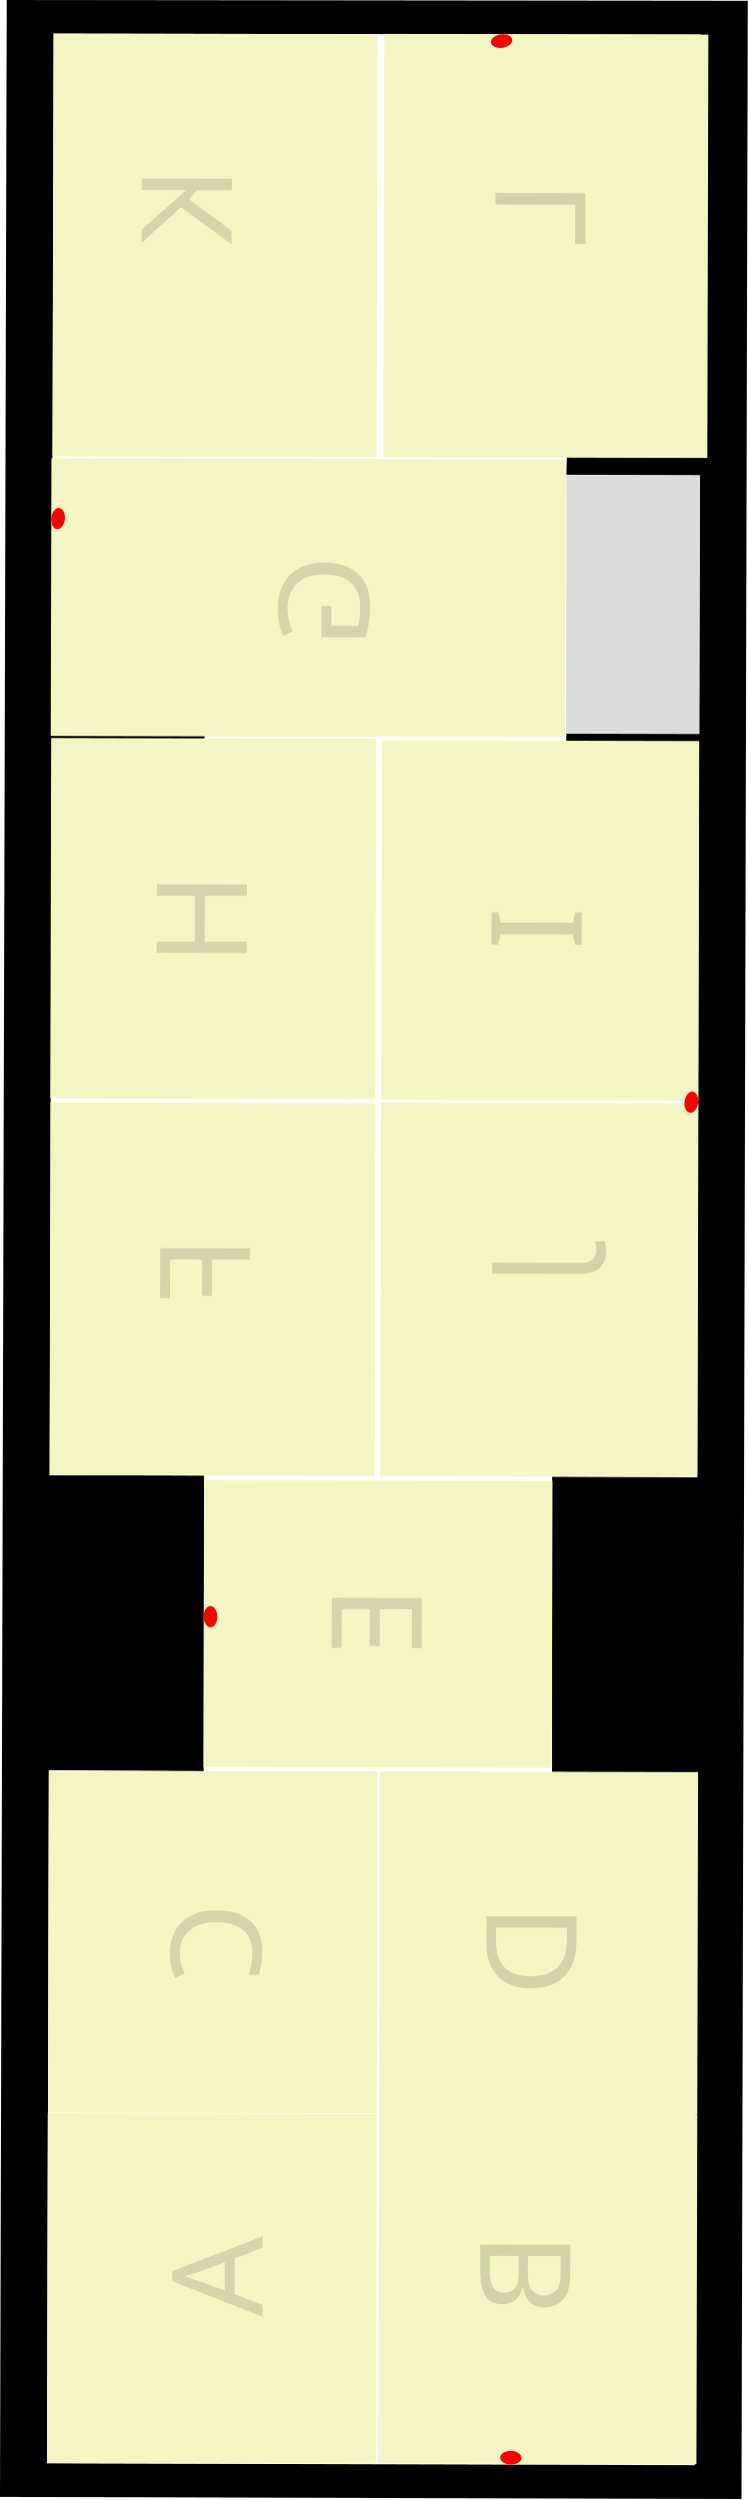
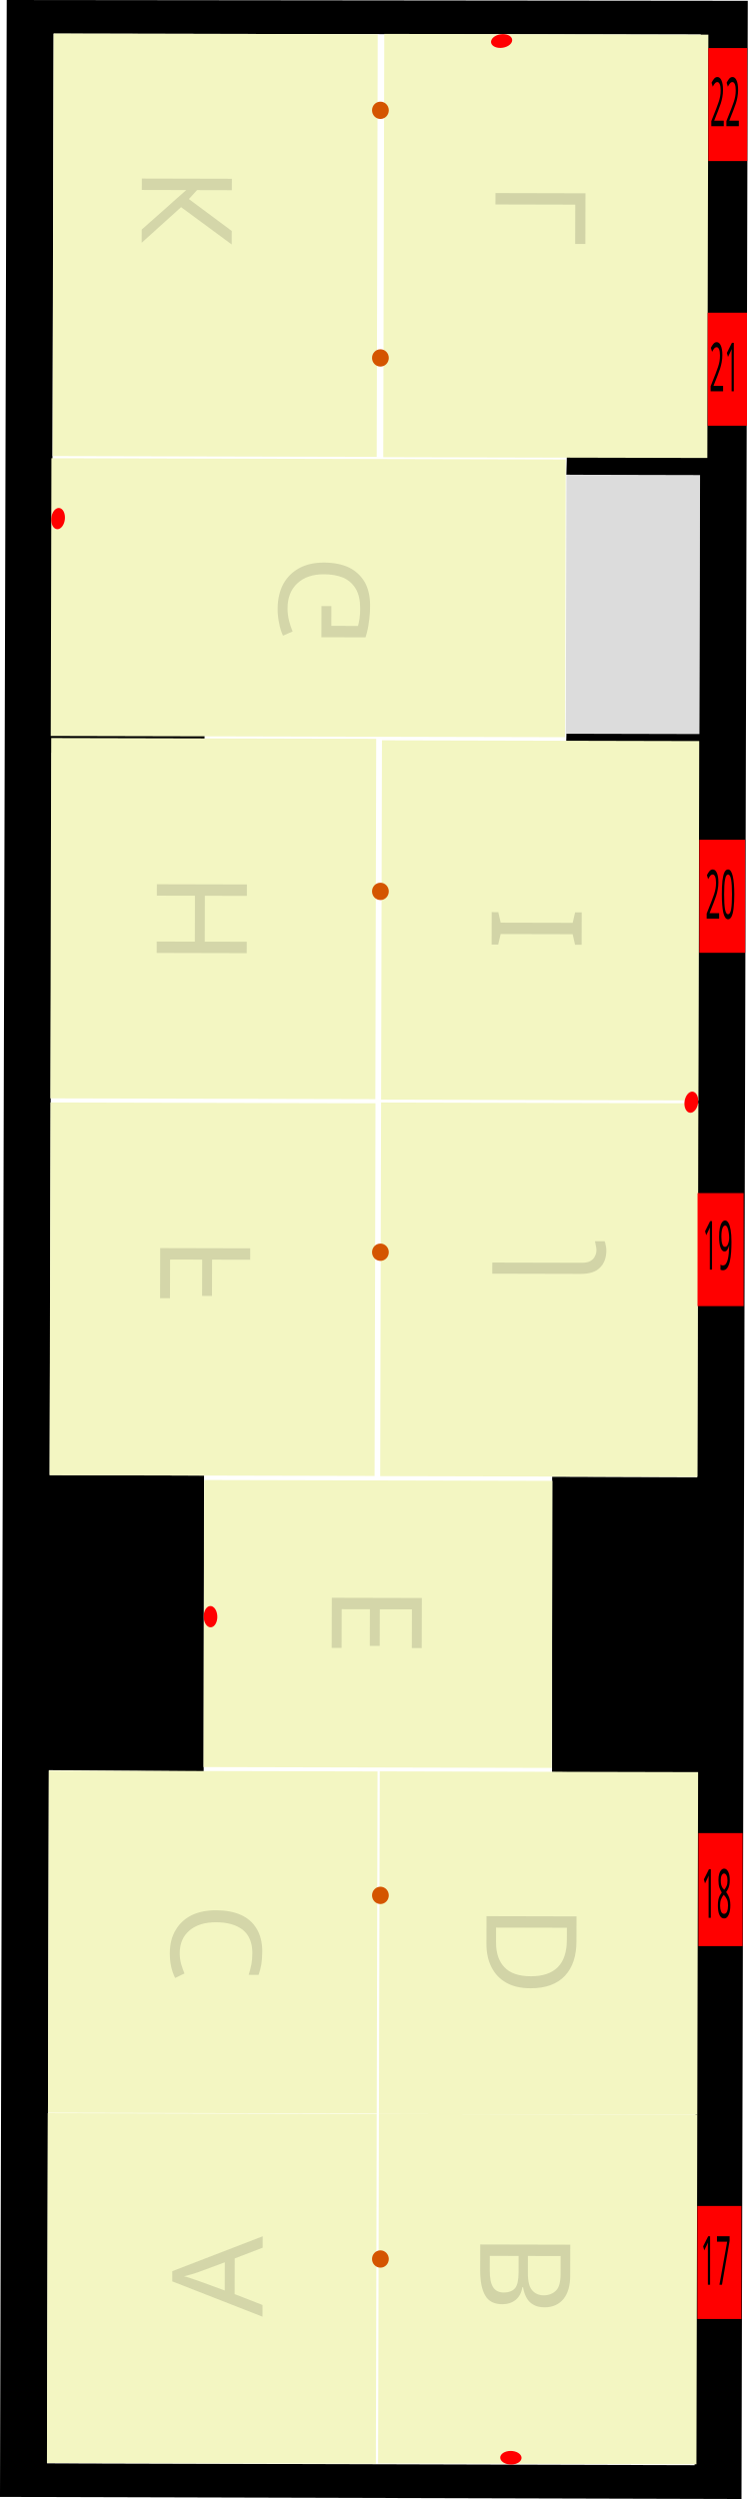
<svg xmlns="http://www.w3.org/2000/svg" xmlns:ns1="http://www.openswatchbook.org/uri/2009/osb" width="88.791mm" height="296.847mm" viewBox="0 0 88.791 296.847" version="1.1" id="svg8">
  <defs id="defs2">
    <linearGradient ns1:paint="solid" id="linearGradient6073">
      <stop id="stop6071" offset="0" style="stop-color:#000000;stop-opacity:1;" />
    </linearGradient>
  </defs>
  <g id="layer1" transform="translate(0.4660888,-0.1065783)">
    <g transform="matrix(-0.00341331,1.413954,1.413954,0.00341331,-161.7822,-0.4344198)" id="layer1-51">
      <g transform="translate(-0.4130992,12.74163)" id="layer1-1">
        <g transform="translate(0.09495064,9.743386)" id="layer1-5">
          <g id="layer1-8" transform="translate(0.3771188,92.12824)">
            <g transform="matrix(1.366411,0,0,1.903576,-69.08439,-61.16394)" id="layer1-7">
              <path id="path4496" d="m 51.627,33.188 151.447,-0.031 0.018,30.64 -151.522,0.012 z" style="fill:none;fill-opacity:1;stroke:#000000;stroke-width:2.071;stroke-linecap:butt;stroke-linejoin:miter;stroke-miterlimit:4;stroke-dasharray:none;stroke-opacity:1" />
              <path id="path4498" d="m 141.403,33.242 0.014,7.639 17.925,0.015 -0.058,-7.07 z" style="fill:#000000;fill-opacity:1;stroke:#000000;stroke-width:0.265;stroke-linecap:butt;stroke-linejoin:miter;stroke-miterlimit:4;stroke-dasharray:none;stroke-opacity:1" />
              <path id="path4498-6" d="m 141.436,56.504 0.014,7.639 17.925,0.015 -0.038,-7.628 z" style="fill:#000000;fill-opacity:1;stroke:#000000;stroke-width:0.265;stroke-linecap:butt;stroke-linejoin:miter;stroke-miterlimit:4;stroke-dasharray:none;stroke-opacity:1" />
              <path id="path4515" d="m 95.93,34.177 0.117,6.778" style="fill:none;stroke:#000000;stroke-width:1.865;stroke-linecap:butt;stroke-linejoin:miter;stroke-miterlimit:4;stroke-dasharray:none;stroke-opacity:1" />
              <path id="path4515-8" d="m 96.294,56.91 0.117,6.778" style="fill:none;stroke:#000000;stroke-width:1.865;stroke-linecap:butt;stroke-linejoin:miter;stroke-miterlimit:4;stroke-dasharray:none;stroke-opacity:1" />
              <path id="path4515-1" d="m 78.765,56.907 0.117,6.778" style="fill:none;stroke:#000000;stroke-width:1.865;stroke-linecap:butt;stroke-linejoin:miter;stroke-miterlimit:4;stroke-dasharray:none;stroke-opacity:1" />
              <rect y="56.894" x="79.698" height="5.895" width="15.924" id="rect4544" style="fill:#dcdcdc;fill-opacity:1;fill-rule:evenodd;stroke:none;stroke-width:0.033;stroke-miterlimit:4;stroke-dasharray:none;stroke-dashoffset:0;stroke-opacity:1" />
              <rect y="34.189" x="180.509" height="14.511" width="21.508" id="rect6099" style="fill:#f3f6c2;fill-opacity:1;fill-rule:evenodd;stroke:none;stroke-width:0.032;stroke-miterlimit:4;stroke-dasharray:none;stroke-dashoffset:0;stroke-opacity:1" />
              <rect y="34.197" x="159.449" height="14.503" width="21.032" id="rect6099-5" style="fill:#f3f6c2;fill-opacity:1;fill-rule:evenodd;stroke:none;stroke-width:0.032;stroke-miterlimit:4;stroke-dasharray:none;stroke-dashoffset:0;stroke-opacity:1" />
              <rect y="48.798" x="180.51" height="14.043" width="21.488" id="rect6099-2" style="fill:#f3f6c2;fill-opacity:1;fill-rule:evenodd;stroke:none;stroke-width:0.032;stroke-miterlimit:4;stroke-dasharray:none;stroke-dashoffset:0;stroke-opacity:1" />
              <rect y="48.798" x="159.444" height="14.043" width="21.067" id="rect6099-2-7" style="fill:#f3f6c2;fill-opacity:1;fill-rule:evenodd;stroke:none;stroke-width:0.032;stroke-miterlimit:4;stroke-dasharray:none;stroke-dashoffset:0;stroke-opacity:1" />
              <rect y="41.022" x="141.557" height="15.36" width="17.651" id="rect6146" style="fill:#f3f6c2;fill-opacity:1;fill-rule:evenodd;stroke:none;stroke-width:0.032;stroke-miterlimit:4;stroke-dasharray:none;stroke-dashoffset:0;stroke-opacity:1" />
              <rect y="34.2" x="118.368" height="14.338" width="22.918" id="rect6099-5-6" style="fill:#f3f6c2;fill-opacity:1;fill-rule:evenodd;stroke:none;stroke-width:0.033;stroke-miterlimit:4;stroke-dasharray:none;stroke-dashoffset:0;stroke-opacity:1" />
              <rect y="34.193" x="95.963" height="14.338" width="22.153" id="rect6099-5-6-4" style="fill:#f3f6c2;fill-opacity:1;fill-rule:evenodd;stroke:none;stroke-width:0.033;stroke-miterlimit:4;stroke-dasharray:none;stroke-dashoffset:0;stroke-opacity:1" />
              <rect y="48.785" x="118.322" height="13.996" width="22.971" id="rect6099-5-6-8" style="fill:#f3f6c2;fill-opacity:1;fill-rule:evenodd;stroke:none;stroke-width:0.033;stroke-miterlimit:4;stroke-dasharray:none;stroke-dashoffset:0;stroke-opacity:1" />
              <rect y="48.785" x="96.053" height="13.996" width="22.093" id="rect6099-5-6-8-0" style="fill:#f3f6c2;fill-opacity:1;fill-rule:evenodd;stroke:none;stroke-width:0.032;stroke-miterlimit:4;stroke-dasharray:none;stroke-dashoffset:0;stroke-opacity:1" />
              <rect y="34.226" x="52.645" height="14.297" width="25.982" id="rect6099-5-6-4-6" style="fill:#f3f6c2;fill-opacity:1;fill-rule:evenodd;stroke:none;stroke-width:0.035;stroke-miterlimit:4;stroke-dasharray:none;stroke-dashoffset:0;stroke-opacity:1" />
              <rect y="48.811" x="52.621" height="14.297" width="26.026" id="rect6099-5-6-4-6-3" style="fill:#f3f6c2;fill-opacity:1;fill-rule:evenodd;stroke:none;stroke-width:0.035;stroke-miterlimit:4;stroke-dasharray:none;stroke-dashoffset:0;stroke-opacity:1" />
              <rect y="34.173" x="78.76" height="22.688" width="17.075" id="rect6238" style="fill:#f3f6c2;fill-opacity:1;fill-rule:evenodd;stroke:none;stroke-width:0.08;stroke-miterlimit:4;stroke-dasharray:none;stroke-dashoffset:0;stroke-opacity:1" />
              <text xml:space="preserve" style="font-style:normal;font-weight:normal;font-size:6.562px;line-height:1.25;font-family:sans-serif;letter-spacing:0px;word-spacing:0px;opacity:0.137;fill:#000000;fill-opacity:1;stroke:none;stroke-width:0.164" x="159.077" y="67.575" id="text4539" transform="scale(1.180306,0.8472381)">
                <tspan id="tspan4537" x="159.077" y="67.575" style="stroke-width:0.164">B</tspan>
              </text>
              <text xml:space="preserve" style="font-style:normal;font-weight:normal;font-size:6.562px;line-height:1.25;font-family:sans-serif;letter-spacing:0px;word-spacing:0px;opacity:0.137;fill:#000000;fill-opacity:1;stroke:none;stroke-width:0.164" x="141.977" y="67.857" id="text4547" transform="scale(1.180306,0.8472381)">
                <tspan id="tspan4545" x="141.977" y="67.857" style="stroke-width:0.164">D</tspan>
              </text>
              <text xml:space="preserve" style="font-style:normal;font-weight:normal;font-size:6.562px;line-height:1.25;font-family:sans-serif;letter-spacing:0px;word-spacing:0px;opacity:0.132;fill:#000000;fill-opacity:1;stroke:none;stroke-width:0.164" x="125.41" y="59.763" id="text4551" transform="scale(1.180306,0.8472381)">
                <tspan id="tspan4549" x="125.41" y="59.763" style="stroke-width:0.164">E</tspan>
              </text>
              <text xml:space="preserve" style="font-style:normal;font-weight:normal;font-size:6.562px;line-height:1.25;font-family:sans-serif;letter-spacing:0px;word-spacing:0px;opacity:0.137;fill:#000000;fill-opacity:1;stroke:none;stroke-width:0.164" x="107.959" y="68.078" id="text4559" transform="scale(1.180306,0.8472381)">
                <tspan id="tspan4557" x="107.959" y="68.078" style="stroke-width:0.164">J</tspan>
              </text>
              <text xml:space="preserve" style="font-style:normal;font-weight:normal;font-size:6.562px;line-height:1.25;font-family:sans-serif;letter-spacing:0px;word-spacing:0px;opacity:0.137;fill:#000000;fill-opacity:1;stroke:none;stroke-width:0.164" x="90.049" y="68.002" id="text4567" transform="scale(1.180306,0.8472381)">
                <tspan id="tspan4565" x="90.049" y="68.002" style="stroke-width:0.164">I</tspan>
              </text>
              <text xml:space="preserve" style="font-style:normal;font-weight:normal;font-size:6.562px;line-height:1.25;font-family:sans-serif;letter-spacing:0px;word-spacing:0px;opacity:0.137;fill:#000000;fill-opacity:1;stroke:none;stroke-width:0.164" x="52.217" y="68.109" id="text4579" transform="scale(1.180306,0.8472381)">
                <tspan id="tspan4577" x="52.217" y="68.109" style="stroke-width:0.164">L</tspan>
              </text>
              <text xml:space="preserve" style="font-style:normal;font-weight:normal;font-size:6.562px;line-height:1.25;font-family:sans-serif;letter-spacing:0px;word-spacing:0px;opacity:0.132;fill:#000000;fill-opacity:1;stroke:none;stroke-width:0.164" x="141.939" y="51.435" id="text4543" transform="scale(1.180306,0.8472381)">
                <tspan id="tspan4541" x="141.939" y="51.435" style="stroke-width:0.164">C</tspan>
              </text>
              <text xml:space="preserve" style="font-style:normal;font-weight:normal;font-size:6.562px;line-height:1.25;font-family:sans-serif;letter-spacing:0px;word-spacing:0px;opacity:0.132;fill:#000000;fill-opacity:1;stroke:none;stroke-width:0.164" x="107.218" y="50.786" id="text4555" transform="scale(1.180306,0.8472381)">
                <tspan id="tspan4553" x="107.218" y="50.786" style="stroke-width:0.164">F</tspan>
              </text>
              <text xml:space="preserve" style="font-style:normal;font-weight:normal;font-size:6.562px;line-height:1.25;font-family:sans-serif;letter-spacing:0px;word-spacing:0px;opacity:0.132;fill:#000000;fill-opacity:1;stroke:none;stroke-width:0.164" x="88.264" y="50.565" id="text4563" transform="scale(1.180306,0.8472381)">
                <tspan id="tspan4561" x="88.264" y="50.565" style="stroke-width:0.164">H</tspan>
              </text>
              <text xml:space="preserve" style="font-style:normal;font-weight:normal;font-size:6.562px;line-height:1.25;font-family:sans-serif;letter-spacing:0px;word-spacing:0px;opacity:0.132;fill:#000000;fill-opacity:1;stroke:none;stroke-width:0.164" x="71.721" y="56.881" id="text4571" transform="scale(1.180306,0.8472381)">
                <tspan id="tspan4569" x="71.721" y="56.881" style="stroke-width:0.164">G</tspan>
              </text>
              <text xml:space="preserve" style="font-style:normal;font-weight:normal;font-size:6.562px;line-height:1.25;font-family:sans-serif;letter-spacing:0px;word-spacing:0px;opacity:0.132;fill:#000000;fill-opacity:1;stroke:none;stroke-width:0.164" x="51.508" y="49.696" id="text4575" transform="scale(1.180306,0.8472381)">
                <tspan id="tspan4573" x="51.508" y="49.696" style="stroke-width:0.164">K</tspan>
              </text>
              <text xml:space="preserve" style="font-style:normal;font-weight:normal;font-size:6.562px;line-height:1.25;font-family:sans-serif;letter-spacing:0px;word-spacing:0px;opacity:0.132;fill:#000000;fill-opacity:1;stroke:none;stroke-width:0.164" x="159.319" y="51.556" id="text4543-3" transform="scale(1.180306,0.8472381)">
                <tspan id="tspan4541-6" x="159.319" y="51.556" style="stroke-width:0.164">A</tspan>
              </text>
            </g>
          </g>
        </g>
      </g>
    </g>
    <ellipse ry="0.876" rx="1.22" cy="27.88" cx="47.991" id="beacon22" style="opacity:1;fill:#ff0000;fill-opacity:1;stroke:#ffecff;stroke-width:0;stroke-linejoin:round;stroke-miterlimit:4;stroke-dasharray:none;stroke-dashoffset:0;stroke-opacity:1;paint-order:fill markers stroke" transform="matrix(-0.3345301,0.9423851,0.8065147,0.591214,0,0)" />
    <ellipse ry="0.876" rx="1.22" cy="-0.318" cx="-59.211" id="beacon23" style="opacity:1;fill:#ff0000;fill-opacity:1;stroke:#ffecff;stroke-width:0;stroke-linejoin:round;stroke-miterlimit:4;stroke-dasharray:none;stroke-dashoffset:0;stroke-opacity:1;paint-order:fill markers stroke" transform="matrix(-0.9960257,-0.08906669,-0.3715162,0.9284265,0,0)" />
    <ellipse ry="0.876" rx="1.22" cy="129.405" cx="54.842" id="beacon21" style="opacity:1;fill:#ff0000;fill-opacity:1;stroke:#ffecff;stroke-width:0;stroke-linejoin:round;stroke-miterlimit:4;stroke-dasharray:none;stroke-dashoffset:0;stroke-opacity:1;paint-order:fill markers stroke" transform="matrix(-0.3663217,0.9304883,0.7859844,0.6182463,0,0)" />
    <ellipse ry="0.876" rx="1.22" cy="279.463" cx="-211.707" id="beacon18" style="opacity:1;fill:#ff0000;fill-opacity:1;stroke:#ffecff;stroke-width:0;stroke-linejoin:round;stroke-miterlimit:4;stroke-dasharray:none;stroke-dashoffset:0;stroke-opacity:1;paint-order:fill markers stroke" transform="matrix(-0.9681456,-0.2503878,-0.5180225,0.855367,0,0)" />
    <ellipse ry="0.876" rx="1.22" cy="68.093" cx="162.828" id="beacon19" style="opacity:1;fill:#ff0000;fill-opacity:1;stroke:#ffecff;stroke-width:0;stroke-linejoin:round;stroke-miterlimit:4;stroke-dasharray:none;stroke-dashoffset:0;stroke-opacity:1;paint-order:fill markers stroke" transform="matrix(-0.2147524,0.9766685,0.8737702,0.4863391,0,0)" />
+     <rect style="opacity:1;fill:#ff0000;fill-opacity:1;stroke:#ffecff;stroke-width:0;stroke-linejoin:round;stroke-miterlimit:4;stroke-dasharray:none;stroke-dashoffset:0;stroke-opacity:1;paint-order:fill markers stroke" id="rect875" width="4.616" height="13.425" x="83.641" y="5.813" />
+     <rect style="opacity:1;fill:#ff0000;fill-opacity:1;stroke:#ffecff;stroke-width:0;stroke-linejoin:round;stroke-miterlimit:4;stroke-dasharray:none;stroke-dashoffset:0;stroke-opacity:1;paint-order:fill markers stroke" id="rect875-6" width="4.663" height="13.425" x="83.566" y="37.251" />
+     <rect style="opacity:1;fill:#ff0000;fill-opacity:1;stroke:#ffecff;stroke-width:0;stroke-linejoin:round;stroke-miterlimit:4;stroke-dasharray:none;stroke-dashoffset:0;stroke-opacity:1;paint-order:fill markers stroke" id="rect875-6-5" width="5.443" height="13.425" x="82.574" y="99.859" />
+     <rect style="opacity:1;fill:#ff0000;fill-opacity:1;stroke:#ffecff;stroke-width:0;stroke-linejoin:round;stroke-miterlimit:4;stroke-dasharray:none;stroke-dashoffset:0;stroke-opacity:1;paint-order:fill markers stroke" id="rect875-6-2" width="5.468" height="13.425" x="82.36" y="141.831" />
+     <rect style="opacity:1;fill:#ff0000;fill-opacity:1;stroke:#ffecff;stroke-width:0;stroke-linejoin:round;stroke-miterlimit:4;stroke-dasharray:none;stroke-dashoffset:0;stroke-opacity:1;paint-order:fill markers stroke" id="rect875-6-6" width="5.239" height="13.425" x="82.467" y="217.854" />
+     <rect style="opacity:1;fill:#ff0000;fill-opacity:1;stroke:#ffecff;stroke-width:0;stroke-linejoin:round;stroke-miterlimit:4;stroke-dasharray:none;stroke-dashoffset:0;stroke-opacity:1;paint-order:fill markers stroke" id="rect875-6-68" width="5.225" height="13.425" x="82.34" y="262.146" />
+     <text xml:space="preserve" style="font-style:normal;font-weight:normal;font-size:5.024px;line-height:1.25;font-family:sans-serif;letter-spacing:0px;word-spacing:0px;fill:#000000;fill-opacity:1;stroke:none;stroke-width:0.126" x="134.583" y="9.405" id="text943" transform="scale(0.6230147,1.605098)">
+       <tspan id="tspan941" x="134.583" y="9.405" style="stroke-width:0.126">22</tspan>
+     </text>
+     <text xml:space="preserve" style="font-style:normal;font-weight:normal;font-size:5.024px;line-height:1.25;font-family:sans-serif;letter-spacing:0px;word-spacing:0px;fill:#000000;fill-opacity:1;stroke:none;stroke-width:0.126" x="134.452" y="29.026" id="text943-2" transform="scale(0.6230147,1.605098)">
+       <tspan id="tspan941-6" x="134.452" y="29.026" style="stroke-width:0.126">21</tspan>
+     </text>
+     <text xml:space="preserve" style="font-style:normal;font-weight:normal;font-size:5.024px;line-height:1.25;font-family:sans-serif;letter-spacing:0px;word-spacing:0px;fill:#000000;fill-opacity:1;stroke:none;stroke-width:0.126" x="133.701" y="68.05" id="text943-1" transform="scale(0.6230147,1.605098)">
+       <tspan id="tspan941-8" x="133.701" y="68.05" style="stroke-width:0.126">20</tspan>
+     </text>
+     <text xml:space="preserve" style="font-style:normal;font-weight:normal;font-size:5.024px;line-height:1.25;font-family:sans-serif;letter-spacing:0px;word-spacing:0px;fill:#000000;fill-opacity:1;stroke:none;stroke-width:0.126" x="133.176" y="94.028" id="text943-5" transform="scale(0.6230147,1.605098)">
+       <tspan id="tspan941-2" x="133.176" y="94.028" style="stroke-width:0.126">19</tspan>
+     </text>
+     <text xml:space="preserve" style="font-style:normal;font-weight:normal;font-size:5.024px;line-height:1.25;font-family:sans-serif;letter-spacing:0px;word-spacing:0px;fill:#000000;fill-opacity:1;stroke:none;stroke-width:0.126" x="132.945" y="141.996" id="text943-0" transform="scale(0.6230147,1.605098)">
+       <tspan id="tspan941-4" x="132.945" y="141.996" style="stroke-width:0.126">18</tspan>
+     </text>
+     <text xml:space="preserve" style="font-style:normal;font-weight:normal;font-size:5.024px;line-height:1.25;font-family:sans-serif;letter-spacing:0px;word-spacing:0px;fill:#000000;fill-opacity:1;stroke:none;stroke-width:0.126" x="132.806" y="169.154" id="text943-3" transform="scale(0.6230147,1.605098)">
+       <tspan id="tspan941-80" x="132.806" y="169.154" style="stroke-width:0.126">17</tspan>
+     </text>
+     <ellipse style="opacity:1;fill:#d45500;fill-opacity:1;stroke:#ffecff;stroke-width:0;stroke-linejoin:round;stroke-miterlimit:4;stroke-dasharray:none;stroke-dashoffset:0;stroke-opacity:1;paint-order:fill markers stroke" class="knoten" id="circle22" cx="44.704" cy="13.211" rx="0.995" ry="1.029" />
+     <ellipse style="opacity:1;fill:#d45500;fill-opacity:1;stroke:#ffecff;stroke-width:0;stroke-linejoin:round;stroke-miterlimit:4;stroke-dasharray:none;stroke-dashoffset:0;stroke-opacity:1;paint-order:fill markers stroke" class="knoten" id="circle21" cx="44.704" cy="42.623" rx="0.995" ry="1.029" />
+     <ellipse style="opacity:1;fill:#d45500;fill-opacity:1;stroke:#ffecff;stroke-width:0;stroke-linejoin:round;stroke-miterlimit:4;stroke-dasharray:none;stroke-dashoffset:0;stroke-opacity:1;paint-order:fill markers stroke" class="knoten" id="circle20" cx="44.704" cy="105.991" rx="0.995" ry="1.029" />
+     <ellipse style="opacity:1;fill:#d45500;fill-opacity:1;stroke:#ffecff;stroke-width:0;stroke-linejoin:round;stroke-miterlimit:4;stroke-dasharray:none;stroke-dashoffset:0;stroke-opacity:1;paint-order:fill markers stroke" class="knoten" id="circle19" cx="44.704" cy="148.853" rx="0.995" ry="1.029" />
+     <ellipse style="opacity:1;fill:#d45500;fill-opacity:1;stroke:#ffecff;stroke-width:0;stroke-linejoin:round;stroke-miterlimit:4;stroke-dasharray:none;stroke-dashoffset:0;stroke-opacity:1;paint-order:fill markers stroke" class="knoten" id="circle18" cx="44.704" cy="225.252" rx="0.995" ry="1.029" />
+     <ellipse style="opacity:1;fill:#d45500;fill-opacity:1;stroke:#ffecff;stroke-width:0;stroke-linejoin:round;stroke-miterlimit:4;stroke-dasharray:none;stroke-dashoffset:0;stroke-opacity:1;paint-order:fill markers stroke" class="knoten" id="circle17" cx="44.704" cy="268.445" rx="0.995" ry="1.029" />
  </g>
</svg>
